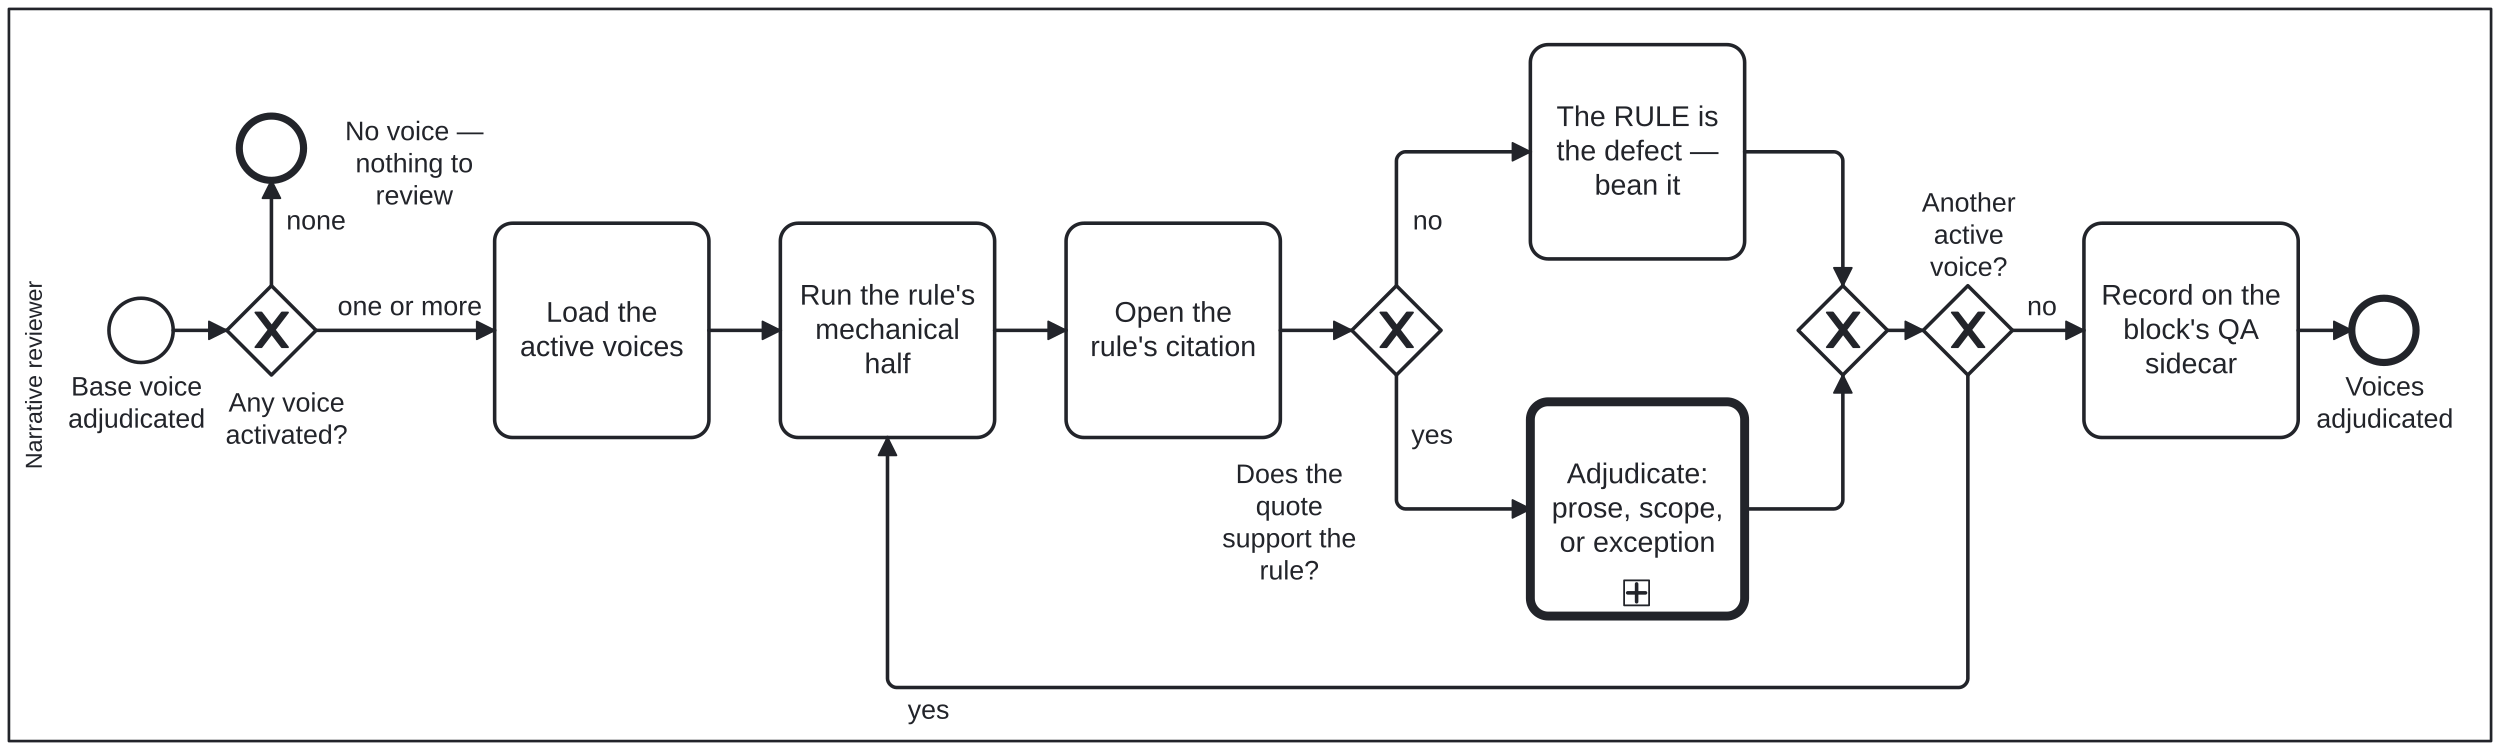
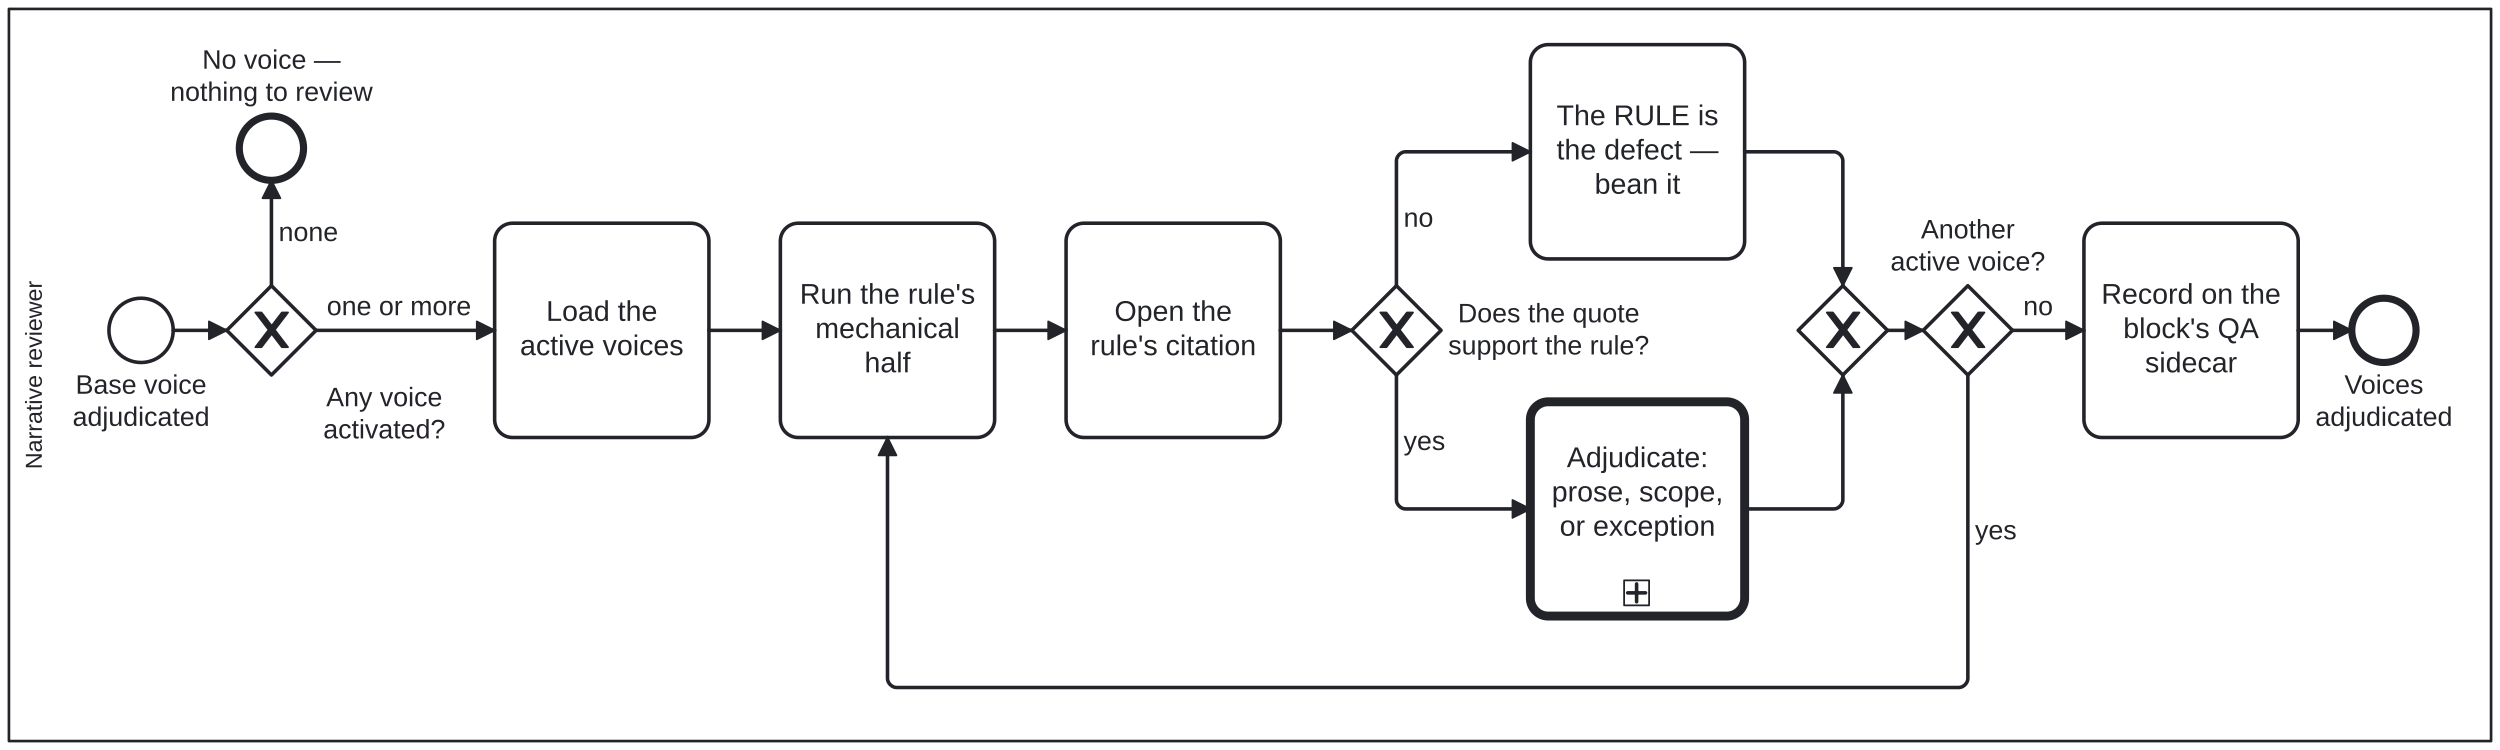
<svg xmlns="http://www.w3.org/2000/svg" width="100%" style="max-width:100%;height:auto" viewBox="155 35 1400 420" version="1.1">
  <rect x="155" y="35" width="1400" height="420" fill="#ffffff" />
  <g class="djs-group">
    <g class="djs-element djs-shape" data-element-id="Lane_NarrativeReviewer" style="display: block;" transform="matrix(1 0 0 1 160 40)">
      <g class="djs-visual">
        <rect x="0" y="0" width="1390" height="410" rx="0" ry="0" style="stroke-linecap: round; stroke-linejoin: round; stroke: rgb(34, 36, 42); stroke-width: 1.5px; fill: white; fill-opacity: 0.25;" />
        <text lineHeight="1.05" class="djs-label" transform="matrix(-1.83697e-16 -1 1 -1.83697e-16 0 410)" style="font-family: Arial, sans-serif; font-size: 13px; font-weight: normal; fill: rgb(34, 36, 42);">
          <tspan x="152.264" y="18.413">Narrative reviewer</tspan>
        </text>
      </g>
      <rect class="djs-hit djs-hit-all" x="0" y="0" width="1390" height="410" style="fill: none; stroke-opacity: 0; stroke: white; stroke-width: 15px;" />
    </g>
  </g>
  <g class="djs-group">
    <g class="djs-element djs-shape" data-element-id="Start_BaseVoiceDone" style="display: block;" transform="matrix(1 0 0 1 216 202)">
      <g class="djs-visual">
        <circle cx="18" cy="18" r="18" style="stroke-linecap: round; stroke-linejoin: round; stroke: rgb(34, 36, 42); stroke-width: 2px; fill: white; fill-opacity: 0.95;" />
      </g>
      <rect class="djs-hit djs-hit-all" x="0" y="0" width="36" height="36" style="fill: none; stroke-opacity: 0; stroke: white; stroke-width: 15px;" />
    </g>
  </g>
  <g class="djs-group">
-     <g class="djs-element djs-shape" data-element-id="Start_BaseVoiceDone_label" style="display: block;" transform="matrix(1 0 0 1 193 243)">
-       <g class="djs-visual">
-         <text lineHeight="1.2" class="djs-label" style="font-family: Arial, sans-serif; font-size: 15px; font-weight: normal; fill: rgb(34, 36, 42);">
-           <tspan x="1.813" y="13.5">Base voice</tspan>
-           <tspan x="0.136" y="31.5">adjudicated</tspan>
-         </text>
-       </g>
-       <rect class="djs-hit djs-hit-all" x="0" y="0" width="77" height="36" style="fill: none; stroke-opacity: 0; stroke: white; stroke-width: 15px;" />
+     <g class="djs-element djs-shape" data-element-id="Start_BaseVoiceDone_label" style="display: block;" transform="matrix(1 0 0 1 175.6328 242)">
+       <g class="djs-visual">
+         <text lineHeight="1.2" class="djs-label" style="font-family: Arial, sans-serif; font-size: 15px; font-weight: normal; fill: rgb(34, 36, 42);">
+           <tspan x="21.68" y="13.5">Base voice</tspan>
+           <tspan x="20.003" y="31.5">adjudicated</tspan>
+         </text>
+       </g>
+       <rect class="djs-hit djs-hit-all" x="0" y="0" width="116.734" height="36" style="fill: none; stroke-opacity: 0; stroke: white; stroke-width: 15px;" />
    </g>
  </g>
  <g class="djs-group">
    <g class="djs-element djs-shape" data-element-id="GW_AnyActive" style="display: block;" transform="matrix(1 0 0 1 282 195)">
      <g class="djs-visual">
        <polygon points="25,0 50,25 25,50 0,25" style="stroke-linecap: round; stroke-linejoin: round; stroke: rgb(34, 36, 42); stroke-width: 2px; fill: white; fill-opacity: 0.95;" />
        <path d="m 16,15 7.429,9.714 -7.429,9.714 3.429,0 5.714,-7.464 5.714,7.464 3.429,0 -7.429,-9.714 7.429,-9.714 -3.429,0 -5.714,7.464 -5.714,-7.464 -3.429,0 z" style="fill: rgb(34, 36, 42); stroke-linecap: round; stroke-linejoin: round; stroke: rgb(34, 36, 42); stroke-width: 1px;" />
      </g>
      <rect class="djs-hit djs-hit-all" x="0" y="0" width="50" height="50" style="fill: none; stroke-opacity: 0; stroke: white; stroke-width: 15px;" />
    </g>
  </g>
  <g class="djs-group">
-     <g class="djs-element djs-shape" data-element-id="GW_AnyActive_label" style="display: block;" transform="matrix(1 0 0 1 281 252)">
-       <g class="djs-visual">
-         <text lineHeight="1.2" class="djs-label" style="font-family: Arial, sans-serif; font-size: 15px; font-weight: normal; fill: rgb(34, 36, 42);">
-           <tspan x="1.984" y="13.5">Any voice</tspan>
-           <tspan x="0.311" y="31.5">activated?</tspan>
-         </text>
-       </g>
-       <rect class="djs-hit djs-hit-all" x="0" y="0" width="69" height="36" style="fill: none; stroke-opacity: 0; stroke: white; stroke-width: 15px;" />
+     <g class="djs-element djs-shape" data-element-id="GW_AnyActive_label" style="display: block;" transform="matrix(1 0 0 1 316 249)">
+       <g class="djs-visual">
+         <text lineHeight="1.2" class="djs-label" style="font-family: Arial, sans-serif; font-size: 15px; font-weight: normal; fill: rgb(34, 36, 42);">
+           <tspan x="21.679" y="13.5">Any voice</tspan>
+           <tspan x="20.006" y="31.5">activated?</tspan>
+         </text>
+       </g>
+       <rect class="djs-hit djs-hit-all" x="0" y="0" width="108.391" height="36" style="fill: none; stroke-opacity: 0; stroke: white; stroke-width: 15px;" />
    </g>
  </g>
  <g class="djs-group">
    <g class="djs-element djs-shape" data-element-id="End_NoVoice" style="display: block;" transform="matrix(1 0 0 1 289 100)">
      <g class="djs-visual">
        <circle cx="18" cy="18" r="18" style="stroke-linecap: round; stroke-linejoin: round; stroke: rgb(34, 36, 42); stroke-width: 4px; fill: white; fill-opacity: 0.95;" />
      </g>
      <rect class="djs-hit djs-hit-all" x="0" y="0" width="36" height="36" style="fill: none; stroke-opacity: 0; stroke: white; stroke-width: 15px;" />
    </g>
  </g>
  <g class="djs-group">
-     <g class="djs-element djs-shape" data-element-id="End_NoVoice_label" style="display: block;" transform="matrix(1 0 0 1 348 100)">
-       <g class="djs-visual">
-         <text lineHeight="1.2" class="djs-label" style="font-family: Arial, sans-serif; font-size: 15px; font-weight: normal; fill: rgb(34, 36, 42);">
-           <tspan x="0.237" y="13.5">No voice —</tspan>
-           <tspan x="6.056" y="31.5">nothing to </tspan>
-           <tspan x="17.328" y="49.5">review</tspan>
-         </text>
-       </g>
-       <rect class="djs-hit djs-hit-all" x="0" y="0" width="78" height="54" style="fill: none; stroke-opacity: 0; stroke: white; stroke-width: 15px;" />
+     <g class="djs-element djs-shape" data-element-id="End_NoVoice_label" style="display: block;" transform="matrix(1 0 0 1 230.2969 60)">
+       <g class="djs-visual">
+         <text lineHeight="1.2" class="djs-label" style="font-family: Arial, sans-serif; font-size: 15px; font-weight: normal; fill: rgb(34, 36, 42);">
+           <tspan x="37.94" y="13.5">No voice —</tspan>
+           <tspan x="20.003" y="31.5">nothing to review</tspan>
+         </text>
+       </g>
+       <rect class="djs-hit djs-hit-all" x="0" y="0" width="153.406" height="36" style="fill: none; stroke-opacity: 0; stroke: white; stroke-width: 15px;" />
    </g>
  </g>
  <g class="djs-group">
    <g class="djs-element djs-shape" data-element-id="Task_LoadActive" style="display: block;" transform="matrix(1 0 0 1 432 160)">
      <g class="djs-visual">
        <rect x="0" y="0" width="120" height="120" rx="10" ry="10" style="stroke-linecap: round; stroke-linejoin: round; stroke: rgb(34, 36, 42); stroke-width: 2px; fill: white; fill-opacity: 0.95;" />
-         <text lineHeight="1.2" class="djs-label" style="font-family: Arial, sans-serif; font-size: 16px; font-weight: normal; fill: rgb(34, 36, 42);">
-           <tspan x="28.859" y="55.2">Load the </tspan>
-           <tspan x="14.203" y="74.4">active voices</tspan>
+         <text lineHeight="1.2" class="djs-label" transform="translate(0 40.3)" style="font-family: Arial, sans-serif; font-size: 16px; font-weight: normal; fill: rgb(34, 36, 42);">
+           <tspan x="28.859" y="14.4">Load the</tspan>
+           <tspan x="14.203" y="33.6">active voices</tspan>
        </text>
      </g>
      <rect class="djs-hit djs-hit-all" x="0" y="0" width="120" height="120" style="fill: none; stroke-opacity: 0; stroke: white; stroke-width: 15px;" />
    </g>
  </g>
  <g class="djs-group">
    <g class="djs-element djs-shape" data-element-id="Task_MechanicalHalf" style="display: block;" transform="matrix(1 0 0 1 592 160)">
      <g class="djs-visual">
        <rect x="0" y="0" width="120" height="120" rx="10" ry="10" style="stroke-linecap: round; stroke-linejoin: round; stroke: rgb(34, 36, 42); stroke-width: 2px; fill: white; fill-opacity: 0.95;" />
-         <text lineHeight="1.2" class="djs-label" style="font-family: Arial, sans-serif; font-size: 16px; font-weight: normal; fill: rgb(34, 36, 42);">
-           <tspan x="10.891" y="45.6">Run the rule's</tspan>
-           <tspan x="19.535" y="64.8">mechanical </tspan>
-           <tspan x="47.102" y="84">half</tspan>
+         <text lineHeight="1.2" class="djs-label" transform="translate(0 30.7)" style="font-family: Arial, sans-serif; font-size: 16px; font-weight: normal; fill: rgb(34, 36, 42);">
+           <tspan x="10.891" y="14.4">Run the rule's</tspan>
+           <tspan x="19.535" y="33.6">mechanical</tspan>
+           <tspan x="47.102" y="52.8">half</tspan>
        </text>
      </g>
      <rect class="djs-hit djs-hit-all" x="0" y="0" width="120" height="120" style="fill: none; stroke-opacity: 0; stroke: white; stroke-width: 15px;" />
    </g>
  </g>
  <g class="djs-group">
    <g class="djs-element djs-shape" data-element-id="Task_OpenCitation" style="display: block;" transform="matrix(1 0 0 1 752 160)">
      <g class="djs-visual">
        <rect x="0" y="0" width="120" height="120" rx="10" ry="10" style="stroke-linecap: round; stroke-linejoin: round; stroke: rgb(34, 36, 42); stroke-width: 2px; fill: white; fill-opacity: 0.95;" />
-         <text lineHeight="1.2" class="djs-label" style="font-family: Arial, sans-serif; font-size: 16px; font-weight: normal; fill: rgb(34, 36, 42);">
-           <tspan x="27.086" y="55.2">Open the </tspan>
-           <tspan x="13.562" y="74.4">rule's citation</tspan>
+         <text lineHeight="1.2" class="djs-label" transform="translate(0 40.3)" style="font-family: Arial, sans-serif; font-size: 16px; font-weight: normal; fill: rgb(34, 36, 42);">
+           <tspan x="27.086" y="14.4">Open the</tspan>
+           <tspan x="13.562" y="33.6">rule's citation</tspan>
        </text>
      </g>
      <rect class="djs-hit djs-hit-all" x="0" y="0" width="120" height="120" style="fill: none; stroke-opacity: 0; stroke: white; stroke-width: 15px;" />
    </g>
  </g>
  <g class="djs-group">
    <g class="djs-element djs-shape" data-element-id="GW_QuoteSupports" style="display: block;" transform="matrix(1 0 0 1 912 195)">
      <g class="djs-visual">
        <polygon points="25,0 50,25 25,50 0,25" style="stroke-linecap: round; stroke-linejoin: round; stroke: rgb(34, 36, 42); stroke-width: 2px; fill: white; fill-opacity: 0.95;" />
        <path d="m 16,15 7.429,9.714 -7.429,9.714 3.429,0 5.714,-7.464 5.714,7.464 3.429,0 -7.429,-9.714 7.429,-9.714 -3.429,0 -5.714,7.464 -5.714,-7.464 -3.429,0 z" style="fill: rgb(34, 36, 42); stroke-linecap: round; stroke-linejoin: round; stroke: rgb(34, 36, 42); stroke-width: 1px;" />
      </g>
      <rect class="djs-hit djs-hit-all" x="0" y="0" width="50" height="50" style="fill: none; stroke-opacity: 0; stroke: white; stroke-width: 15px;" />
    </g>
  </g>
  <g class="djs-group">
-     <g class="djs-element djs-shape" data-element-id="GW_QuoteSupports_label" style="display: block;" transform="matrix(1 0 0 1 839 292)">
-       <g class="djs-visual">
-         <text lineHeight="1.2" class="djs-label" style="font-family: Arial, sans-serif; font-size: 15px; font-weight: normal; fill: rgb(34, 36, 42);">
-           <tspan x="7.982" y="13.5">Does the </tspan>
-           <tspan x="19.232" y="31.5">quote</tspan>
-           <tspan x="0.474" y="49.5">support the</tspan>
-           <tspan x="21.323" y="67.5">rule?</tspan>
-         </text>
-       </g>
-       <rect class="djs-hit djs-hit-all" x="0" y="0" width="76" height="72" style="fill: none; stroke-opacity: 0; stroke: white; stroke-width: 15px;" />
+     <g class="djs-element djs-shape" data-element-id="GW_QuoteSupports_label" style="display: block;" transform="matrix(1 0 0 1 946 202)">
+       <g class="djs-visual">
+         <text lineHeight="1.2" class="djs-label" style="font-family: Arial, sans-serif; font-size: 15px; font-weight: normal; fill: rgb(34, 36, 42);">
+           <tspan x="25.419" y="13.5">Does the quote</tspan>
+           <tspan x="20.002" y="31.5">support the rule?</tspan>
+         </text>
+       </g>
+       <rect class="djs-hit djs-hit-all" x="0" y="0" width="152.578" height="36" style="fill: none; stroke-opacity: 0; stroke: white; stroke-width: 15px;" />
    </g>
  </g>
  <g class="djs-group">
    <g class="djs-element djs-shape" data-element-id="Task_RuleIsWrong" style="display: block;" transform="matrix(1 0 0 1 1012 60)">
      <g class="djs-visual">
        <rect x="0" y="0" width="120" height="120" rx="10" ry="10" style="stroke-linecap: round; stroke-linejoin: round; stroke: rgb(34, 36, 42); stroke-width: 2px; fill: white; fill-opacity: 0.95;" />
-         <text lineHeight="1.2" class="djs-label" style="font-family: Arial, sans-serif; font-size: 16px; font-weight: normal; fill: rgb(34, 36, 42);">
-           <tspan x="14.652" y="45.6">The RULE is </tspan>
-           <tspan x="14.641" y="64.8">the defect — </tspan>
-           <tspan x="35.98" y="84">bean it</tspan>
+         <text lineHeight="1.2" class="djs-label" transform="translate(0 30.7)" style="font-family: Arial, sans-serif; font-size: 16px; font-weight: normal; fill: rgb(34, 36, 42);">
+           <tspan x="14.652" y="14.4">The RULE is</tspan>
+           <tspan x="14.641" y="33.6">the defect —</tspan>
+           <tspan x="35.98" y="52.8">bean it</tspan>
        </text>
      </g>
      <rect class="djs-hit djs-hit-all" x="0" y="0" width="120" height="120" style="fill: none; stroke-opacity: 0; stroke: white; stroke-width: 15px;" />
    </g>
  </g>
  <g class="djs-group">
    <g class="djs-element djs-shape" data-element-id="Task_Adjudicate" style="display: block;" transform="matrix(1 0 0 1 1012 260)">
      <g class="djs-visual">
        <rect x="0" y="0" width="120" height="120" rx="10" ry="10" style="stroke-linecap: round; stroke-linejoin: round; stroke: rgb(34, 36, 42); stroke-width: 5px; fill: white; fill-opacity: 0.95;" />
-         <text lineHeight="1.2" class="djs-label" style="font-family: Arial, sans-serif; font-size: 16px; font-weight: normal; fill: rgb(34, 36, 42);">
-           <tspan x="20.418" y="45.6">Adjudicate: </tspan>
-           <tspan x="11.973" y="64.8">prose, scope, </tspan>
-           <tspan x="16.418" y="84">or exception</tspan>
+         <text lineHeight="1.2" class="djs-label" transform="translate(0 22.2)" style="font-family: Arial, sans-serif; font-size: 16px; font-weight: normal; fill: rgb(34, 36, 42);">
+           <tspan x="20.418" y="14.4">Adjudicate:</tspan>
+           <tspan x="11.973" y="33.6">prose, scope,</tspan>
+           <tspan x="16.418" y="52.8">or exception</tspan>
        </text>
        <rect x="0" y="0" width="14" height="14" rx="0" ry="0" style="stroke-linecap: round; stroke-linejoin: round; stroke: rgb(34, 36, 42); stroke-width: 1px; fill: white;" transform="matrix(1 0 0 1 52.5 100)" />
        <path data-marker="sub-process" d="m52.5,100 m 7,2 l 0,10 m -5,-5 l 10,0" style="fill: white; stroke-linecap: round; stroke-linejoin: round; stroke: rgb(34, 36, 42); stroke-width: 2px;" />
      </g>
      <rect class="djs-hit djs-hit-all" x="0" y="0" width="120" height="120" style="fill: none; stroke-opacity: 0; stroke: white; stroke-width: 15px;" />
    </g>
  </g>
  <g class="djs-group">
    <g class="djs-element djs-shape" data-element-id="GW_MoreVoices_Join" style="display: block;" transform="matrix(1 0 0 1 1162 195)">
      <g class="djs-visual">
        <polygon points="25,0 50,25 25,50 0,25" style="stroke-linecap: round; stroke-linejoin: round; stroke: rgb(34, 36, 42); stroke-width: 2px; fill: white; fill-opacity: 0.95;" />
        <path d="m 16,15 7.429,9.714 -7.429,9.714 3.429,0 5.714,-7.464 5.714,7.464 3.429,0 -7.429,-9.714 7.429,-9.714 -3.429,0 -5.714,7.464 -5.714,-7.464 -3.429,0 z" style="fill: rgb(34, 36, 42); stroke-linecap: round; stroke-linejoin: round; stroke: rgb(34, 36, 42); stroke-width: 1px;" />
      </g>
      <rect class="djs-hit djs-hit-all" x="0" y="0" width="50" height="50" style="fill: none; stroke-opacity: 0; stroke: white; stroke-width: 15px;" />
    </g>
  </g>
  <g class="djs-group">
    <g class="djs-element djs-shape" data-element-id="GW_MoreVoices" style="display: block;" transform="matrix(1 0 0 1 1232 195)">
      <g class="djs-visual">
        <polygon points="25,0 50,25 25,50 0,25" style="stroke-linecap: round; stroke-linejoin: round; stroke: rgb(34, 36, 42); stroke-width: 2px; fill: white; fill-opacity: 0.95;" />
        <path d="m 16,15 7.429,9.714 -7.429,9.714 3.429,0 5.714,-7.464 5.714,7.464 3.429,0 -7.429,-9.714 7.429,-9.714 -3.429,0 -5.714,7.464 -5.714,-7.464 -3.429,0 z" style="fill: rgb(34, 36, 42); stroke-linecap: round; stroke-linejoin: round; stroke: rgb(34, 36, 42); stroke-width: 1px;" />
      </g>
      <rect class="djs-hit djs-hit-all" x="0" y="0" width="50" height="50" style="fill: none; stroke-opacity: 0; stroke: white; stroke-width: 15px;" />
    </g>
  </g>
  <g class="djs-group">
-     <g class="djs-element djs-shape" data-element-id="GW_MoreVoices_label" style="display: block;" transform="matrix(1 0 0 1 1231 140)">
-       <g class="djs-visual">
-         <text lineHeight="1.2" class="djs-label" style="font-family: Arial, sans-serif; font-size: 15px; font-weight: normal; fill: rgb(34, 36, 42);">
-           <tspan x="0.232" y="13.5">Another</tspan>
-           <tspan x="6.908" y="31.5">active</tspan>
-           <tspan x="4.82" y="49.5">voice?</tspan>
-         </text>
-       </g>
-       <rect class="djs-hit djs-hit-all" x="0" y="0" width="53" height="54" style="fill: none; stroke-opacity: 0; stroke: white; stroke-width: 15px;" />
+     <g class="djs-element djs-shape" data-element-id="GW_MoreVoices_label" style="display: block;" transform="matrix(1 0 0 1 1193.641 155)">
+       <g class="djs-visual">
+         <text lineHeight="1.2" class="djs-label" style="font-family: Arial, sans-serif; font-size: 15px; font-weight: normal; fill: rgb(34, 36, 42);">
+           <tspan x="37.091" y="13.5">Another</tspan>
+           <tspan x="20.004" y="31.5">active voice?</tspan>
+         </text>
+       </g>
+       <rect class="djs-hit djs-hit-all" x="0" y="0" width="126.719" height="36" style="fill: none; stroke-opacity: 0; stroke: white; stroke-width: 15px;" />
    </g>
  </g>
  <g class="djs-group">
    <g class="djs-element djs-shape" data-element-id="Task_RecordOnSidecar" style="display: block;" transform="matrix(1 0 0 1 1322 160)">
      <g class="djs-visual">
        <rect x="0" y="0" width="120" height="120" rx="10" ry="10" style="stroke-linecap: round; stroke-linejoin: round; stroke: rgb(34, 36, 42); stroke-width: 2px; fill: white; fill-opacity: 0.95;" />
-         <text lineHeight="1.2" class="djs-label" style="font-family: Arial, sans-serif; font-size: 16px; font-weight: normal; fill: rgb(34, 36, 42);">
-           <tspan x="9.746" y="45.6">Record on the </tspan>
-           <tspan x="22.016" y="64.8">block's QA </tspan>
-           <tspan x="34.211" y="84">sidecar</tspan>
+         <text lineHeight="1.2" class="djs-label" transform="translate(0 30.7)" style="font-family: Arial, sans-serif; font-size: 16px; font-weight: normal; fill: rgb(34, 36, 42);">
+           <tspan x="9.746" y="14.4">Record on the</tspan>
+           <tspan x="22.016" y="33.6">block's QA</tspan>
+           <tspan x="34.211" y="52.8">sidecar</tspan>
        </text>
      </g>
      <rect class="djs-hit djs-hit-all" x="0" y="0" width="120" height="120" style="fill: none; stroke-opacity: 0; stroke: white; stroke-width: 15px;" />
    </g>
  </g>
  <g class="djs-group">
    <g class="djs-element djs-shape" data-element-id="End_VoiceReviewed" style="display: block;" transform="matrix(1 0 0 1 1472 202)">
      <g class="djs-visual">
        <circle cx="18" cy="18" r="18" style="stroke-linecap: round; stroke-linejoin: round; stroke: rgb(34, 36, 42); stroke-width: 4px; fill: white; fill-opacity: 0.95;" />
      </g>
      <rect class="djs-hit djs-hit-all" x="0" y="0" width="36" height="36" style="fill: none; stroke-opacity: 0; stroke: white; stroke-width: 15px;" />
    </g>
  </g>
  <g class="djs-group">
-     <g class="djs-element djs-shape" data-element-id="End_VoiceReviewed_label" style="display: block;" transform="matrix(1 0 0 1 1452 243)">
-       <g class="djs-visual">
-         <text lineHeight="1.2" class="djs-label" style="font-family: Arial, sans-serif; font-size: 15px; font-weight: normal; fill: rgb(34, 36, 42);">
-           <tspan x="16.403" y="13.5">Voices</tspan>
-           <tspan x="0.136" y="31.5">adjudicated</tspan>
-         </text>
-       </g>
-       <rect class="djs-hit djs-hit-all" x="0" y="0" width="77" height="36" style="fill: none; stroke-opacity: 0; stroke: white; stroke-width: 15px;" />
+     <g class="djs-element djs-shape" data-element-id="End_VoiceReviewed_label" style="display: block;" transform="matrix(1 0 0 1 1431.633 242)">
+       <g class="djs-visual">
+         <text lineHeight="1.2" class="djs-label" style="font-family: Arial, sans-serif; font-size: 15px; font-weight: normal; fill: rgb(34, 36, 42);">
+           <tspan x="36.27" y="13.5">Voices</tspan>
+           <tspan x="20.003" y="31.5">adjudicated</tspan>
+         </text>
+       </g>
+       <rect class="djs-hit djs-hit-all" x="0" y="0" width="116.734" height="36" style="fill: none; stroke-opacity: 0; stroke: white; stroke-width: 15px;" />
    </g>
  </g>
  <g class="djs-group">
    <g class="djs-element djs-connection" data-element-id="F_V1" style="display: block;">
      <g class="djs-visual">
        <defs>
          <marker id="bpmn-marker-1" viewBox="0 0 20 20" refX="11" refY="10" markerWidth="10" markerHeight="10" orient="auto">
            <path d="M 1 5 L 11 10 L 1 15 Z" style="stroke-linecap: round; stroke-linejoin: round; stroke: rgb(34, 36, 42); stroke-width: 1px; fill: rgb(34, 36, 42);" />
          </marker>
        </defs>
        <path data-corner-radius="5" style="fill: none; stroke-linecap: round; stroke-linejoin: round; stroke: rgb(34, 36, 42); stroke-width: 2px; marker-end: url('#bpmn-marker-1');" d="M252,220L282,220" />
      </g>
      <path d="M252,220L282,220" class="djs-hit djs-hit-stroke" style="fill: none; stroke-opacity: 0; stroke: white; stroke-width: 15px;" />
    </g>
  </g>
  <g class="djs-group">
    <g class="djs-element djs-connection" data-element-id="F_V2" style="display: block;">
      <g class="djs-visual">
        <defs>
          <marker id="bpmn-marker-2" viewBox="0 0 20 20" refX="11" refY="10" markerWidth="10" markerHeight="10" orient="auto">
            <path d="M 1 5 L 11 10 L 1 15 Z" style="stroke-linecap: round; stroke-linejoin: round; stroke: rgb(34, 36, 42); stroke-width: 1px; fill: rgb(34, 36, 42);" />
          </marker>
        </defs>
        <path data-corner-radius="5" style="fill: none; stroke-linecap: round; stroke-linejoin: round; stroke: rgb(34, 36, 42); stroke-width: 2px; marker-end: url('#bpmn-marker-2');" d="M307,195L307,136" />
      </g>
      <path d="M307,195L307,136" class="djs-hit djs-hit-stroke" style="fill: none; stroke-opacity: 0; stroke: white; stroke-width: 15px;" />
    </g>
  </g>
  <g class="djs-group">
-     <g class="djs-element djs-shape" data-element-id="F_V2_label" style="display: block;" transform="matrix(1 0 0 1 315 150)">
-       <g class="djs-visual">
-         <text lineHeight="1.2" class="djs-label" style="font-family: Arial, sans-serif; font-size: 15px; font-weight: normal; fill: rgb(34, 36, 42);">
-           <tspan x="0.315" y="13.5">none</tspan>
-         </text>
-       </g>
-       <rect class="djs-hit djs-hit-all" x="0" y="0" width="34" height="18" style="fill: none; stroke-opacity: 0; stroke: white; stroke-width: 15px;" />
+     <g class="djs-element djs-shape" data-element-id="F_V2_label" style="display: block;" transform="matrix(1 0 0 1 291 156.5)">
+       <g class="djs-visual">
+         <text lineHeight="1.2" class="djs-label" style="font-family: Arial, sans-serif; font-size: 15px; font-weight: normal; fill: rgb(34, 36, 42);">
+           <tspan x="20.003" y="13.5">none</tspan>
+         </text>
+       </g>
+       <rect class="djs-hit djs-hit-all" x="0" y="0" width="73.375" height="18" style="fill: none; stroke-opacity: 0; stroke: white; stroke-width: 15px;" />
    </g>
  </g>
  <g class="djs-group">
    <g class="djs-element djs-connection" data-element-id="F_V3" style="display: block;">
      <g class="djs-visual">
        <defs>
          <marker id="bpmn-marker-3" viewBox="0 0 20 20" refX="11" refY="10" markerWidth="10" markerHeight="10" orient="auto">
            <path d="M 1 5 L 11 10 L 1 15 Z" style="stroke-linecap: round; stroke-linejoin: round; stroke: rgb(34, 36, 42); stroke-width: 1px; fill: rgb(34, 36, 42);" />
          </marker>
        </defs>
        <path data-corner-radius="5" style="fill: none; stroke-linecap: round; stroke-linejoin: round; stroke: rgb(34, 36, 42); stroke-width: 2px; marker-end: url('#bpmn-marker-3');" d="M332,220L432,220" />
      </g>
      <path d="M332,220L432,220" class="djs-hit djs-hit-stroke" style="fill: none; stroke-opacity: 0; stroke: white; stroke-width: 15px;" />
    </g>
  </g>
  <g class="djs-group">
-     <g class="djs-element djs-shape" data-element-id="F_V3_label" style="display: block;" transform="matrix(1 0 0 1 344 198)">
-       <g class="djs-visual">
-         <text lineHeight="1.2" class="djs-label" style="font-family: Arial, sans-serif; font-size: 15px; font-weight: normal; fill: rgb(34, 36, 42);">
-           <tspan x="0.063" y="13.5">one or more</tspan>
-         </text>
-       </g>
-       <rect class="djs-hit djs-hit-all" x="0" y="0" width="81" height="18" style="fill: none; stroke-opacity: 0; stroke: white; stroke-width: 15px;" />
+     <g class="djs-element djs-shape" data-element-id="F_V3_label" style="display: block;" transform="matrix(1 0 0 1 318 198)">
+       <g class="djs-visual">
+         <text lineHeight="1.2" class="djs-label" style="font-family: Arial, sans-serif; font-size: 15px; font-weight: normal; fill: rgb(34, 36, 42);">
+           <tspan x="20" y="13.5">one or more</tspan>
+         </text>
+       </g>
+       <rect class="djs-hit djs-hit-all" x="0" y="0" width="120.875" height="18" style="fill: none; stroke-opacity: 0; stroke: white; stroke-width: 15px;" />
    </g>
  </g>
  <g class="djs-group">
    <g class="djs-element djs-connection" data-element-id="F_V4" style="display: block;">
      <g class="djs-visual">
        <defs>
          <marker id="bpmn-marker-4" viewBox="0 0 20 20" refX="11" refY="10" markerWidth="10" markerHeight="10" orient="auto">
            <path d="M 1 5 L 11 10 L 1 15 Z" style="stroke-linecap: round; stroke-linejoin: round; stroke: rgb(34, 36, 42); stroke-width: 1px; fill: rgb(34, 36, 42);" />
          </marker>
        </defs>
        <path data-corner-radius="5" style="fill: none; stroke-linecap: round; stroke-linejoin: round; stroke: rgb(34, 36, 42); stroke-width: 2px; marker-end: url('#bpmn-marker-4');" d="M552,220L592,220" />
      </g>
      <path d="M552,220L592,220" class="djs-hit djs-hit-stroke" style="fill: none; stroke-opacity: 0; stroke: white; stroke-width: 15px;" />
    </g>
  </g>
  <g class="djs-group">
    <g class="djs-element djs-connection" data-element-id="F_V5" style="display: block;">
      <g class="djs-visual">
        <defs>
          <marker id="bpmn-marker-5" viewBox="0 0 20 20" refX="11" refY="10" markerWidth="10" markerHeight="10" orient="auto">
            <path d="M 1 5 L 11 10 L 1 15 Z" style="stroke-linecap: round; stroke-linejoin: round; stroke: rgb(34, 36, 42); stroke-width: 1px; fill: rgb(34, 36, 42);" />
          </marker>
        </defs>
        <path data-corner-radius="5" style="fill: none; stroke-linecap: round; stroke-linejoin: round; stroke: rgb(34, 36, 42); stroke-width: 2px; marker-end: url('#bpmn-marker-5');" d="M712,220L752,220" />
      </g>
      <path d="M712,220L752,220" class="djs-hit djs-hit-stroke" style="fill: none; stroke-opacity: 0; stroke: white; stroke-width: 15px;" />
    </g>
  </g>
  <g class="djs-group">
    <g class="djs-element djs-connection" data-element-id="F_V6" style="display: block;">
      <g class="djs-visual">
        <defs>
          <marker id="bpmn-marker-6" viewBox="0 0 20 20" refX="11" refY="10" markerWidth="10" markerHeight="10" orient="auto">
            <path d="M 1 5 L 11 10 L 1 15 Z" style="stroke-linecap: round; stroke-linejoin: round; stroke: rgb(34, 36, 42); stroke-width: 1px; fill: rgb(34, 36, 42);" />
          </marker>
        </defs>
        <path data-corner-radius="5" style="fill: none; stroke-linecap: round; stroke-linejoin: round; stroke: rgb(34, 36, 42); stroke-width: 2px; marker-end: url('#bpmn-marker-6');" d="M872,220L912,220" />
      </g>
      <path d="M872,220L912,220" class="djs-hit djs-hit-stroke" style="fill: none; stroke-opacity: 0; stroke: white; stroke-width: 15px;" />
    </g>
  </g>
  <g class="djs-group">
    <g class="djs-element djs-connection" data-element-id="F_V7" style="display: block;">
      <g class="djs-visual">
        <defs>
          <marker id="bpmn-marker-7" viewBox="0 0 20 20" refX="11" refY="10" markerWidth="10" markerHeight="10" orient="auto">
            <path d="M 1 5 L 11 10 L 1 15 Z" style="stroke-linecap: round; stroke-linejoin: round; stroke: rgb(34, 36, 42); stroke-width: 1px; fill: rgb(34, 36, 42);" />
          </marker>
        </defs>
        <path data-corner-radius="5" style="fill: none; stroke-linecap: round; stroke-linejoin: round; stroke: rgb(34, 36, 42); stroke-width: 2px; marker-end: url('#bpmn-marker-7');" d="M937,195L937,125C937,122.5,939.5,120,942,120L1012,120" />
      </g>
      <path d="M937,195L937,120L1012,120" class="djs-hit djs-hit-stroke" style="fill: none; stroke-opacity: 0; stroke: white; stroke-width: 15px;" />
    </g>
  </g>
  <g class="djs-group">
-     <g class="djs-element djs-shape" data-element-id="F_V7_label" style="display: block;" transform="matrix(1 0 0 1 946 150)">
-       <g class="djs-visual">
-         <text lineHeight="1.2" class="djs-label" style="font-family: Arial, sans-serif; font-size: 15px; font-weight: normal; fill: rgb(34, 36, 42);">
-           <tspan x="0.158" y="13.5">no</tspan>
-         </text>
-       </g>
-       <rect class="djs-hit djs-hit-all" x="0" y="0" width="17" height="18" style="fill: none; stroke-opacity: 0; stroke: white; stroke-width: 15px;" />
+     <g class="djs-element djs-shape" data-element-id="F_V7_label" style="display: block;" transform="matrix(1 0 0 1 921 148.5)">
+       <g class="djs-visual">
+         <text lineHeight="1.2" class="djs-label" style="font-family: Arial, sans-serif; font-size: 15px; font-weight: normal; fill: rgb(34, 36, 42);">
+           <tspan x="20.001" y="13.5">no</tspan>
+         </text>
+       </g>
+       <rect class="djs-hit djs-hit-all" x="0" y="0" width="56.688" height="18" style="fill: none; stroke-opacity: 0; stroke: white; stroke-width: 15px;" />
    </g>
  </g>
  <g class="djs-group">
    <g class="djs-element djs-connection" data-element-id="F_V8" style="display: block;">
      <g class="djs-visual">
        <defs>
          <marker id="bpmn-marker-8" viewBox="0 0 20 20" refX="11" refY="10" markerWidth="10" markerHeight="10" orient="auto">
            <path d="M 1 5 L 11 10 L 1 15 Z" style="stroke-linecap: round; stroke-linejoin: round; stroke: rgb(34, 36, 42); stroke-width: 1px; fill: rgb(34, 36, 42);" />
          </marker>
        </defs>
        <path data-corner-radius="5" style="fill: none; stroke-linecap: round; stroke-linejoin: round; stroke: rgb(34, 36, 42); stroke-width: 2px; marker-end: url('#bpmn-marker-8');" d="M937,245L937,315C937,317.5,939.5,320,942,320L1012,320" />
      </g>
      <path d="M937,245L937,320L1012,320" class="djs-hit djs-hit-stroke" style="fill: none; stroke-opacity: 0; stroke: white; stroke-width: 15px;" />
    </g>
  </g>
  <g class="djs-group">
-     <g class="djs-element djs-shape" data-element-id="F_V8_label" style="display: block;" transform="matrix(1 0 0 1 945 270)">
-       <g class="djs-visual">
-         <text lineHeight="1.2" class="djs-label" style="font-family: Arial, sans-serif; font-size: 15px; font-weight: normal; fill: rgb(34, 36, 42);">
-           <tspan x="0.329" y="13.5">yes</tspan>
-         </text>
-       </g>
-       <rect class="djs-hit djs-hit-all" x="0" y="0" width="24" height="18" style="fill: none; stroke-opacity: 0; stroke: white; stroke-width: 15px;" />
+     <g class="djs-element djs-shape" data-element-id="F_V8_label" style="display: block;" transform="matrix(1 0 0 1 921 273.5)">
+       <g class="djs-visual">
+         <text lineHeight="1.2" class="djs-label" style="font-family: Arial, sans-serif; font-size: 15px; font-weight: normal; fill: rgb(34, 36, 42);">
+           <tspan x="20.001" y="13.5">yes</tspan>
+         </text>
+       </g>
+       <rect class="djs-hit djs-hit-all" x="0" y="0" width="63.344" height="18" style="fill: none; stroke-opacity: 0; stroke: white; stroke-width: 15px;" />
    </g>
  </g>
  <g class="djs-group">
    <g class="djs-element djs-connection" data-element-id="F_V9" style="display: block;">
      <g class="djs-visual">
        <defs>
          <marker id="bpmn-marker-9" viewBox="0 0 20 20" refX="11" refY="10" markerWidth="10" markerHeight="10" orient="auto">
            <path d="M 1 5 L 11 10 L 1 15 Z" style="stroke-linecap: round; stroke-linejoin: round; stroke: rgb(34, 36, 42); stroke-width: 1px; fill: rgb(34, 36, 42);" />
          </marker>
        </defs>
        <path data-corner-radius="5" style="fill: none; stroke-linecap: round; stroke-linejoin: round; stroke: rgb(34, 36, 42); stroke-width: 2px; marker-end: url('#bpmn-marker-9');" d="M1132,120L1182,120C1184.5,120,1187,122.5,1187,125L1187,195" />
      </g>
      <path d="M1132,120L1187,120L1187,195" class="djs-hit djs-hit-stroke" style="fill: none; stroke-opacity: 0; stroke: white; stroke-width: 15px;" />
    </g>
  </g>
  <g class="djs-group">
    <g class="djs-element djs-connection" data-element-id="F_V10" style="display: block;">
      <g class="djs-visual">
        <defs>
          <marker id="bpmn-marker-10" viewBox="0 0 20 20" refX="11" refY="10" markerWidth="10" markerHeight="10" orient="auto">
            <path d="M 1 5 L 11 10 L 1 15 Z" style="stroke-linecap: round; stroke-linejoin: round; stroke: rgb(34, 36, 42); stroke-width: 1px; fill: rgb(34, 36, 42);" />
          </marker>
        </defs>
        <path data-corner-radius="5" style="fill: none; stroke-linecap: round; stroke-linejoin: round; stroke: rgb(34, 36, 42); stroke-width: 2px; marker-end: url('#bpmn-marker-10');" d="M1132,320L1182,320C1184.5,320,1187,317.5,1187,315L1187,245" />
      </g>
      <path d="M1132,320L1187,320L1187,245" class="djs-hit djs-hit-stroke" style="fill: none; stroke-opacity: 0; stroke: white; stroke-width: 15px;" />
    </g>
  </g>
  <g class="djs-group">
    <g class="djs-element djs-connection" data-element-id="Flow_GW_MoreVoices_Join" style="display: block;">
      <g class="djs-visual">
        <defs>
          <marker id="bpmn-marker-11" viewBox="0 0 20 20" refX="11" refY="10" markerWidth="10" markerHeight="10" orient="auto">
            <path d="M 1 5 L 11 10 L 1 15 Z" style="stroke-linecap: round; stroke-linejoin: round; stroke: rgb(34, 36, 42); stroke-width: 1px; fill: rgb(34, 36, 42);" />
          </marker>
        </defs>
        <path data-corner-radius="5" style="fill: none; stroke-linecap: round; stroke-linejoin: round; stroke: rgb(34, 36, 42); stroke-width: 2px; marker-end: url('#bpmn-marker-11');" d="M1212,220L1232,220" />
      </g>
      <path d="M1212,220L1232,220" class="djs-hit djs-hit-stroke" style="fill: none; stroke-opacity: 0; stroke: white; stroke-width: 15px;" />
    </g>
  </g>
  <g class="djs-group">
    <g class="djs-element djs-connection" data-element-id="F_V11" style="display: block;">
      <g class="djs-visual">
        <defs>
          <marker id="bpmn-marker-12" viewBox="0 0 20 20" refX="11" refY="10" markerWidth="10" markerHeight="10" orient="auto">
            <path d="M 1 5 L 11 10 L 1 15 Z" style="stroke-linecap: round; stroke-linejoin: round; stroke: rgb(34, 36, 42); stroke-width: 1px; fill: rgb(34, 36, 42);" />
          </marker>
        </defs>
        <path data-corner-radius="5" style="fill: none; stroke-linecap: round; stroke-linejoin: round; stroke: rgb(34, 36, 42); stroke-width: 2px; marker-end: url('#bpmn-marker-12');" d="M1257,245L1257,415C1257,417.5,1254.5,420,1252,420L657,420C654.5,420,652,417.5,652,415L652,280" />
      </g>
      <path d="M1257,245L1257,420L652,420L652,280" class="djs-hit djs-hit-stroke" style="fill: none; stroke-opacity: 0; stroke: white; stroke-width: 15px;" />
    </g>
  </g>
  <g class="djs-group">
-     <g class="djs-element djs-shape" data-element-id="F_V11_label" style="display: block;" transform="matrix(1 0 0 1 663 424)">
-       <g class="djs-visual">
-         <text lineHeight="1.2" class="djs-label" style="font-family: Arial, sans-serif; font-size: 15px; font-weight: normal; fill: rgb(34, 36, 42);">
-           <tspan x="0.329" y="13.5">yes</tspan>
-         </text>
-       </g>
-       <rect class="djs-hit djs-hit-all" x="0" y="0" width="24" height="18" style="fill: none; stroke-opacity: 0; stroke: white; stroke-width: 15px;" />
+     <g class="djs-element djs-shape" data-element-id="F_V11_label" style="display: block;" transform="matrix(1 0 0 1 1241 323.5)">
+       <g class="djs-visual">
+         <text lineHeight="1.2" class="djs-label" style="font-family: Arial, sans-serif; font-size: 15px; font-weight: normal; fill: rgb(34, 36, 42);">
+           <tspan x="20.001" y="13.5">yes</tspan>
+         </text>
+       </g>
+       <rect class="djs-hit djs-hit-all" x="0" y="0" width="63.344" height="18" style="fill: none; stroke-opacity: 0; stroke: white; stroke-width: 15px;" />
    </g>
  </g>
  <g class="djs-group">
    <g class="djs-element djs-connection" data-element-id="F_V12" style="display: block;">
      <g class="djs-visual">
        <defs>
          <marker id="bpmn-marker-13" viewBox="0 0 20 20" refX="11" refY="10" markerWidth="10" markerHeight="10" orient="auto">
            <path d="M 1 5 L 11 10 L 1 15 Z" style="stroke-linecap: round; stroke-linejoin: round; stroke: rgb(34, 36, 42); stroke-width: 1px; fill: rgb(34, 36, 42);" />
          </marker>
        </defs>
        <path data-corner-radius="5" style="fill: none; stroke-linecap: round; stroke-linejoin: round; stroke: rgb(34, 36, 42); stroke-width: 2px; marker-end: url('#bpmn-marker-13');" d="M1282,220L1322,220" />
      </g>
      <path d="M1282,220L1322,220" class="djs-hit djs-hit-stroke" style="fill: none; stroke-opacity: 0; stroke: white; stroke-width: 15px;" />
    </g>
  </g>
  <g class="djs-group">
-     <g class="djs-element djs-shape" data-element-id="F_V12_label" style="display: block;" transform="matrix(1 0 0 1 1290 198)">
-       <g class="djs-visual">
-         <text lineHeight="1.2" class="djs-label" style="font-family: Arial, sans-serif; font-size: 15px; font-weight: normal; fill: rgb(34, 36, 42);">
-           <tspan x="0.158" y="13.5">no</tspan>
-         </text>
-       </g>
-       <rect class="djs-hit djs-hit-all" x="0" y="0" width="17" height="18" style="fill: none; stroke-opacity: 0; stroke: white; stroke-width: 15px;" />
+     <g class="djs-element djs-shape" data-element-id="F_V12_label" style="display: block;" transform="matrix(1 0 0 1 1268 198)">
+       <g class="djs-visual">
+         <text lineHeight="1.2" class="djs-label" style="font-family: Arial, sans-serif; font-size: 15px; font-weight: normal; fill: rgb(34, 36, 42);">
+           <tspan x="20.001" y="13.5">no</tspan>
+         </text>
+       </g>
+       <rect class="djs-hit djs-hit-all" x="0" y="0" width="56.688" height="18" style="fill: none; stroke-opacity: 0; stroke: white; stroke-width: 15px;" />
    </g>
  </g>
  <g class="djs-group">
    <g class="djs-element djs-connection" data-element-id="F_V13" style="display: block;">
      <g class="djs-visual">
        <defs>
          <marker id="bpmn-marker-14" viewBox="0 0 20 20" refX="11" refY="10" markerWidth="10" markerHeight="10" orient="auto">
            <path d="M 1 5 L 11 10 L 1 15 Z" style="stroke-linecap: round; stroke-linejoin: round; stroke: rgb(34, 36, 42); stroke-width: 1px; fill: rgb(34, 36, 42);" />
          </marker>
        </defs>
        <path data-corner-radius="5" style="fill: none; stroke-linecap: round; stroke-linejoin: round; stroke: rgb(34, 36, 42); stroke-width: 2px; marker-end: url('#bpmn-marker-14');" d="M1442,220L1472,220" />
      </g>
      <path d="M1442,220L1472,220" class="djs-hit djs-hit-stroke" style="fill: none; stroke-opacity: 0; stroke: white; stroke-width: 15px;" />
    </g>
  </g>
</svg>
